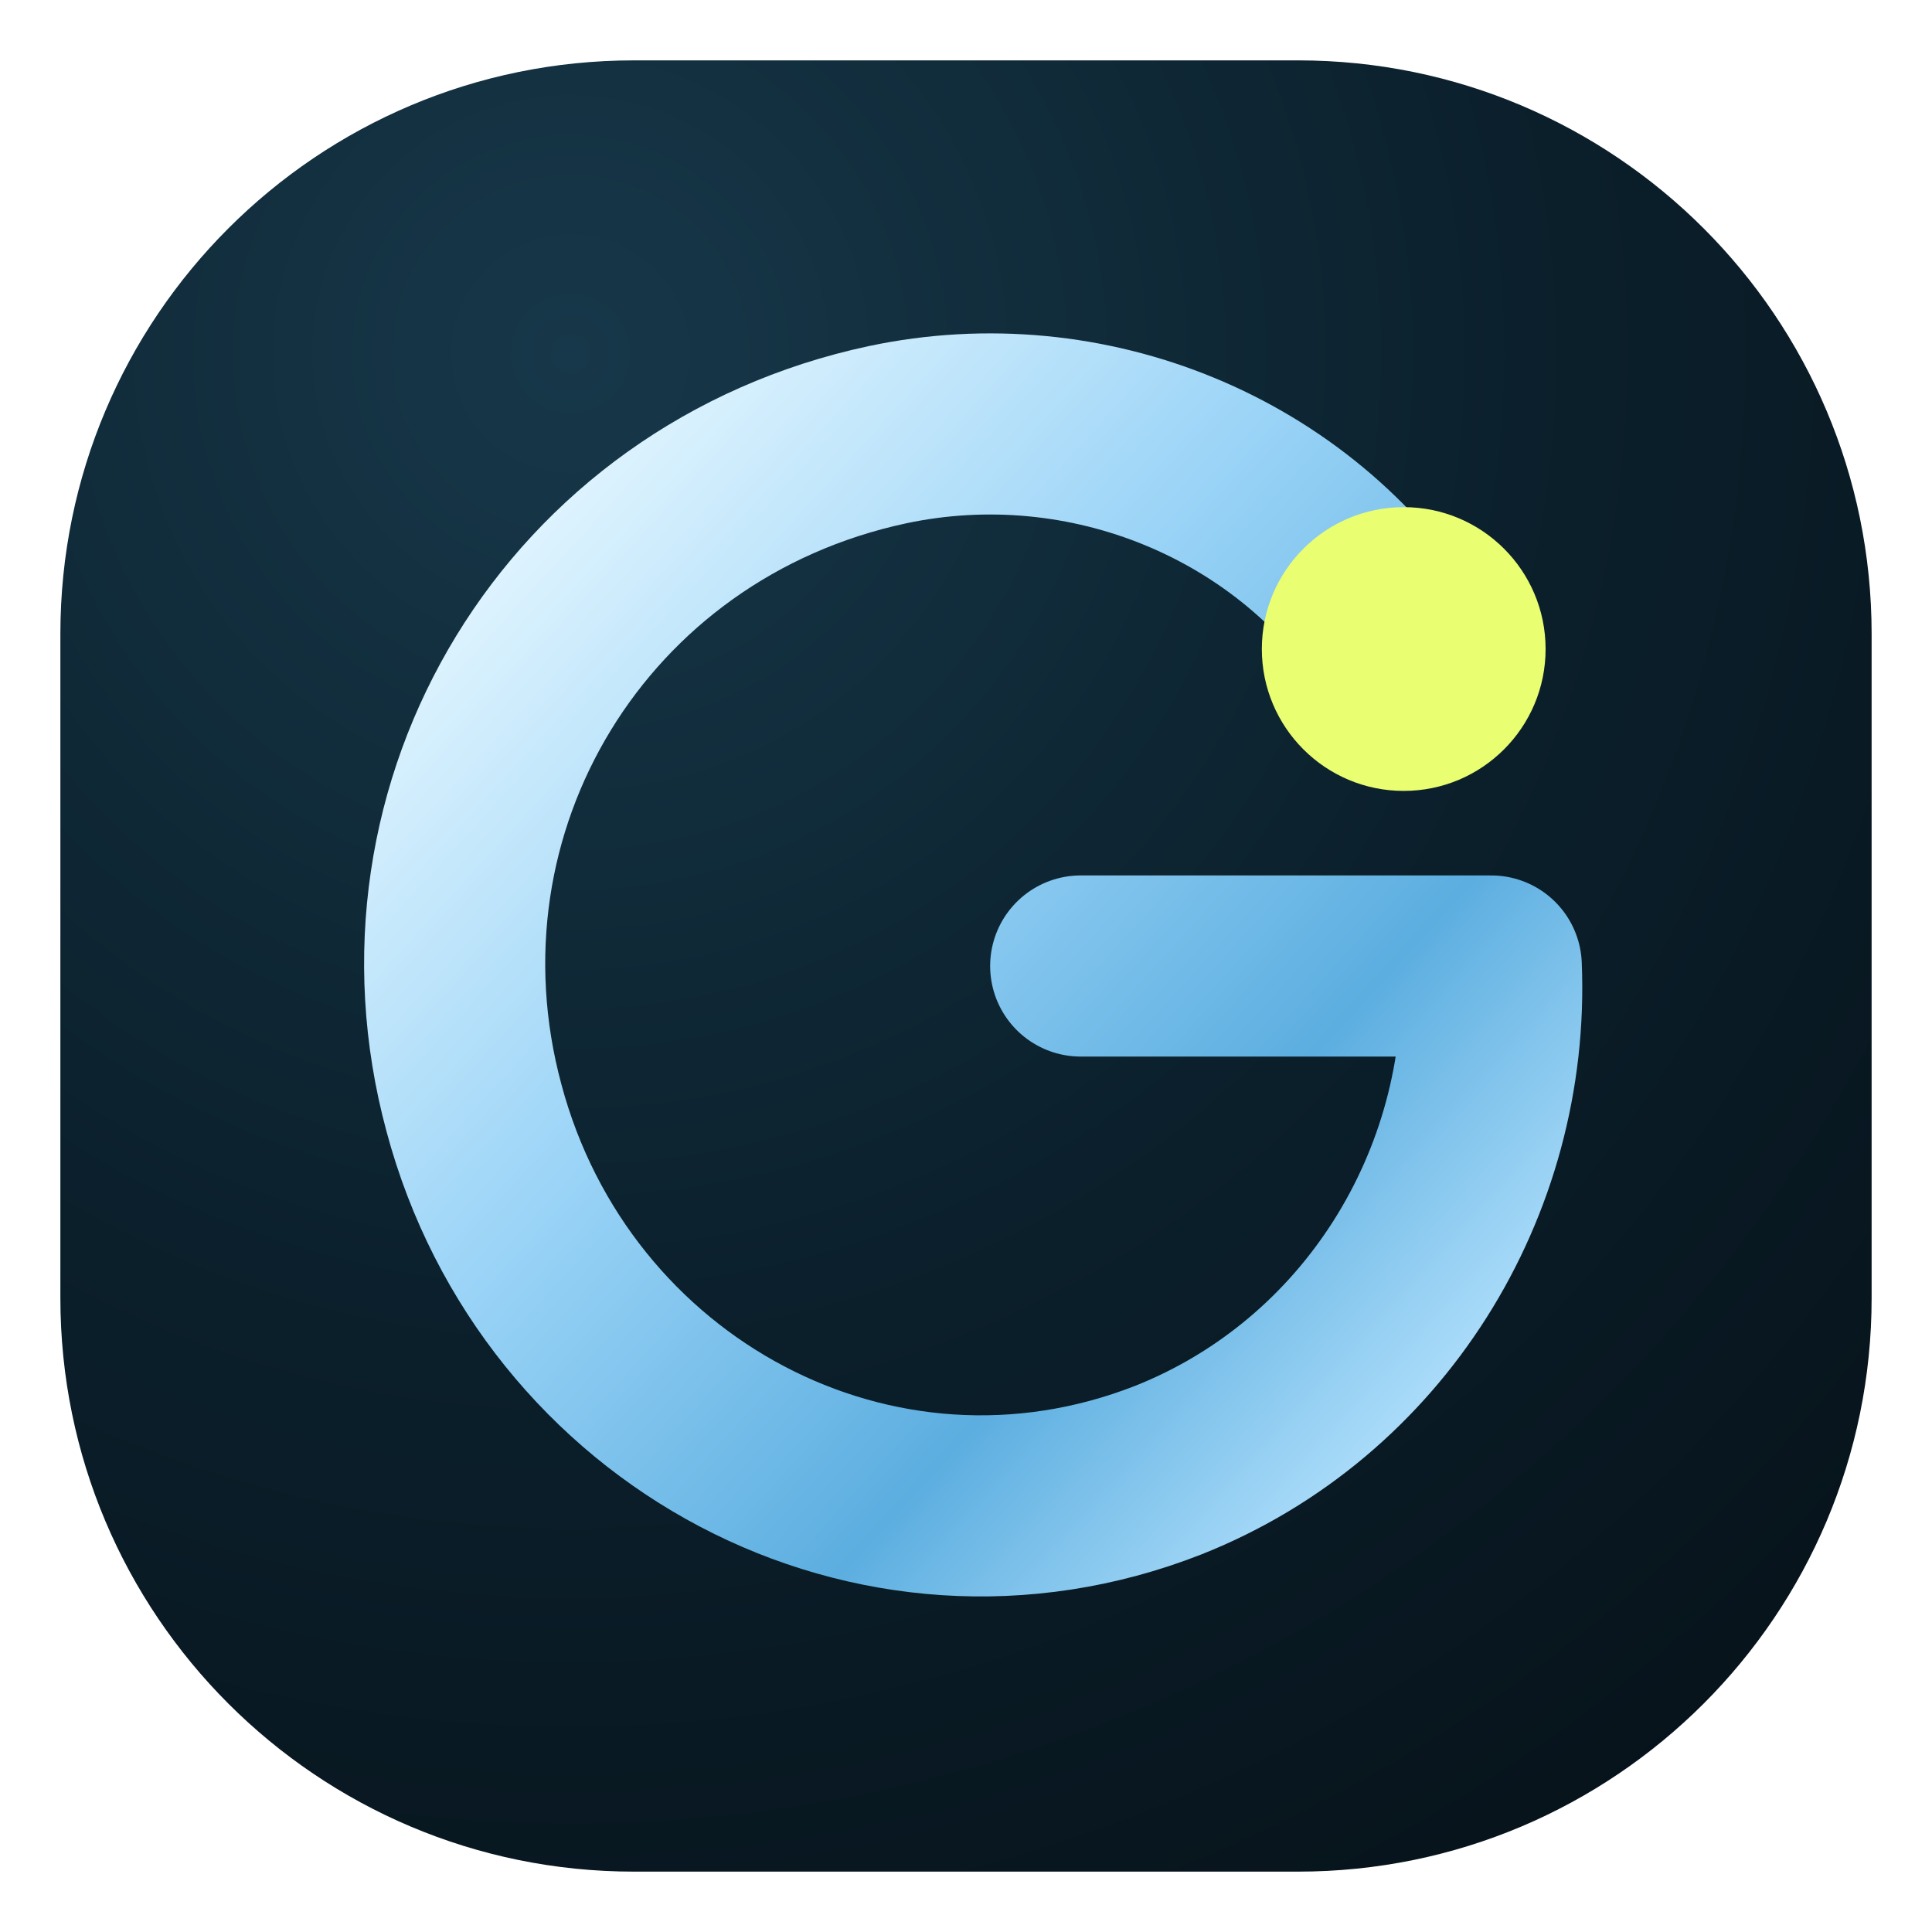
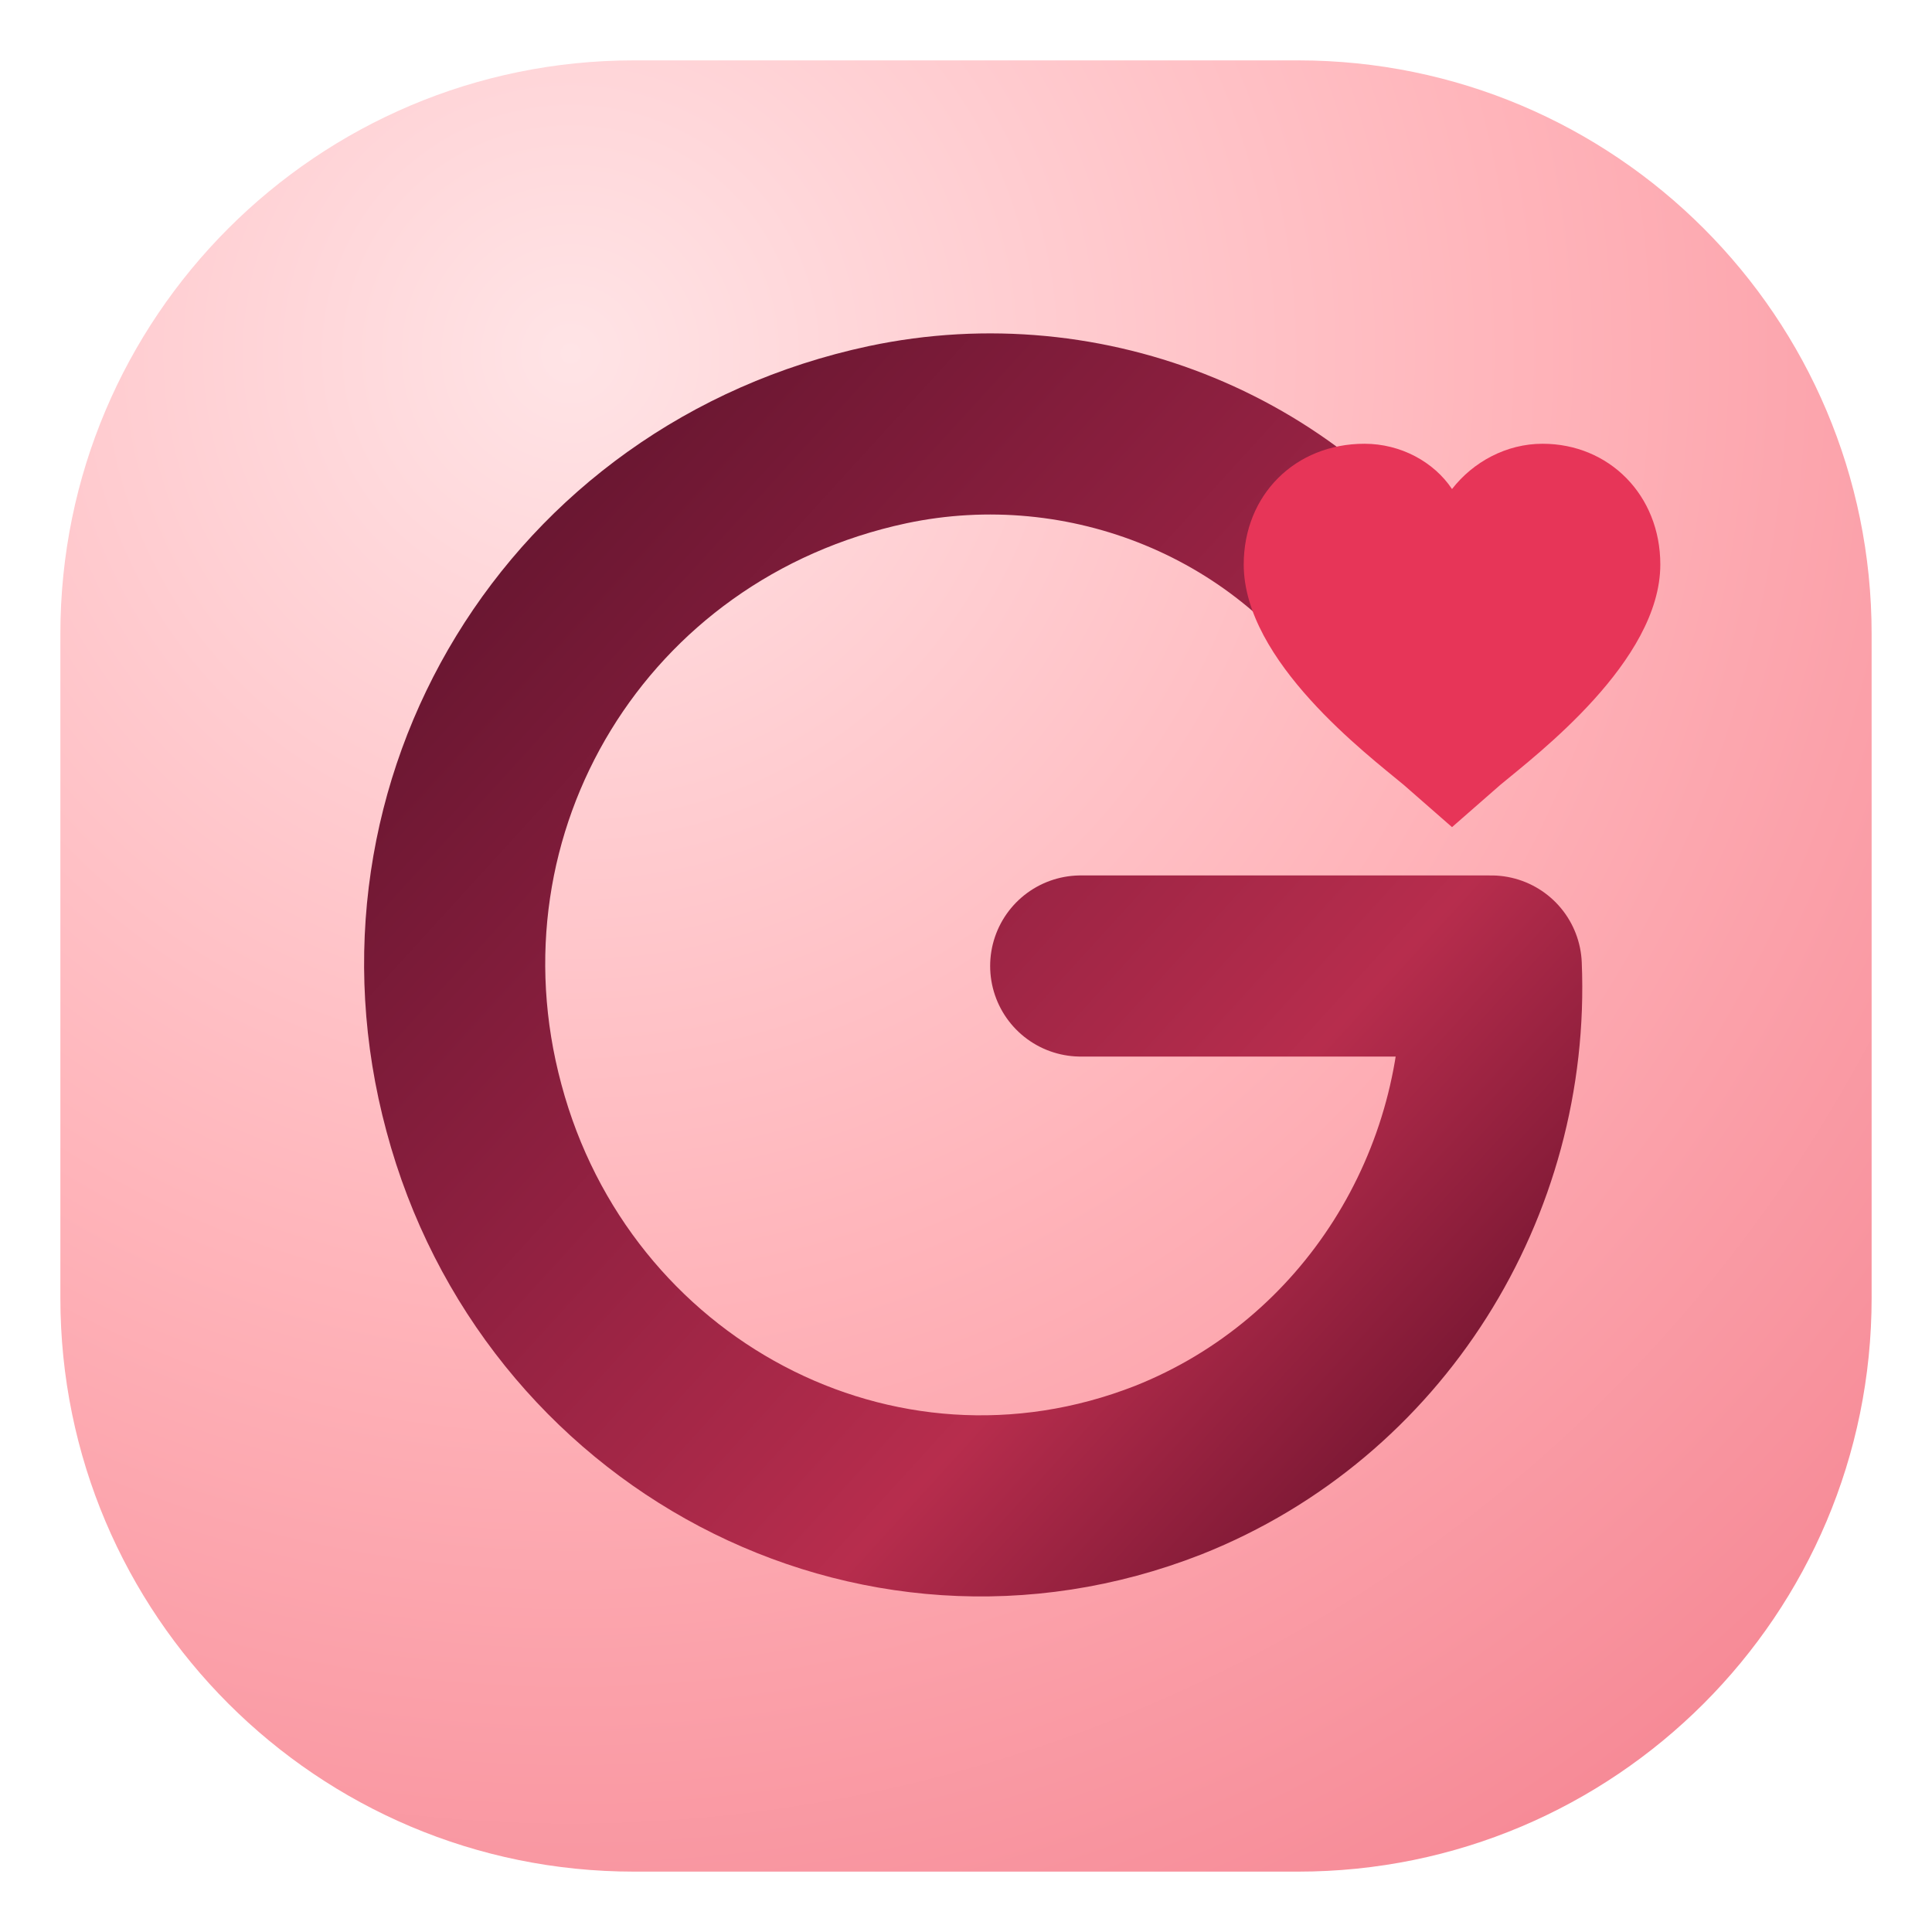
<svg xmlns="http://www.w3.org/2000/svg" viewBox="0 0 64 64">
  <defs>
    <radialGradient id="surface" cx="0" cy="0" r="1" gradientTransform="translate(19 12) rotate(48) scale(65)" gradientUnits="userSpaceOnUse">
-       <stop stop-color="#17384a" />
-       <stop offset=".48" stop-color="#0b202c" />
-       <stop offset="1" stop-color="#061017" />
+       <stop stop-color="#ffe4e6" />
+       <stop offset=".48" stop-color="#ffb4ba" />
+       <stop offset="1" stop-color="#f47f8d" />
    </radialGradient>
    <linearGradient id="ribbon" x1="15" y1="17" x2="49" y2="48" gradientUnits="userSpaceOnUse">
-       <stop stop-color="#e8f8ff" />
-       <stop offset=".38" stop-color="#9bd4f7" />
-       <stop offset=".72" stop-color="#5caee0" />
-       <stop offset="1" stop-color="#bce6ff" />
+       <stop stop-color="#64152f" />
+       <stop offset=".38" stop-color="#8f2040" />
+       <stop offset=".72" stop-color="#b72d4d" />
+       <stop offset="1" stop-color="#70142f" />
    </linearGradient>
  </defs>
  <rect x="2" y="2" width="60" height="60" rx="19" fill="url(#surface)" />
  <path d="M46.5 21.5C42.9 15.8 36 13 29.4 14.4 19.1 16.6 13 26.7 15.7 36.7 18.4 46.8 29 52.5 38.7 48.7c6.8-2.7 11-9.5 10.7-16.7H35.8" fill="none" stroke="url(#ribbon)" stroke-width="6" stroke-linecap="round" stroke-linejoin="round" />
-   <circle cx="46.5" cy="21.5" r="4.7" fill="#e9fe71" />
+   <path d="M48.1 27.4 46.5 26c-1.2-1-5.3-4.1-5.3-7.3 0-2.3 1.7-4 4-4 1.2 0 2.3.6 2.9 1.5.7-.9 1.8-1.5 3-1.5 2.2 0 3.9 1.7 3.9 4 0 3.2-4.1 6.3-5.3 7.3l-1.6 1.4Z" fill="#e73558" />
</svg>
